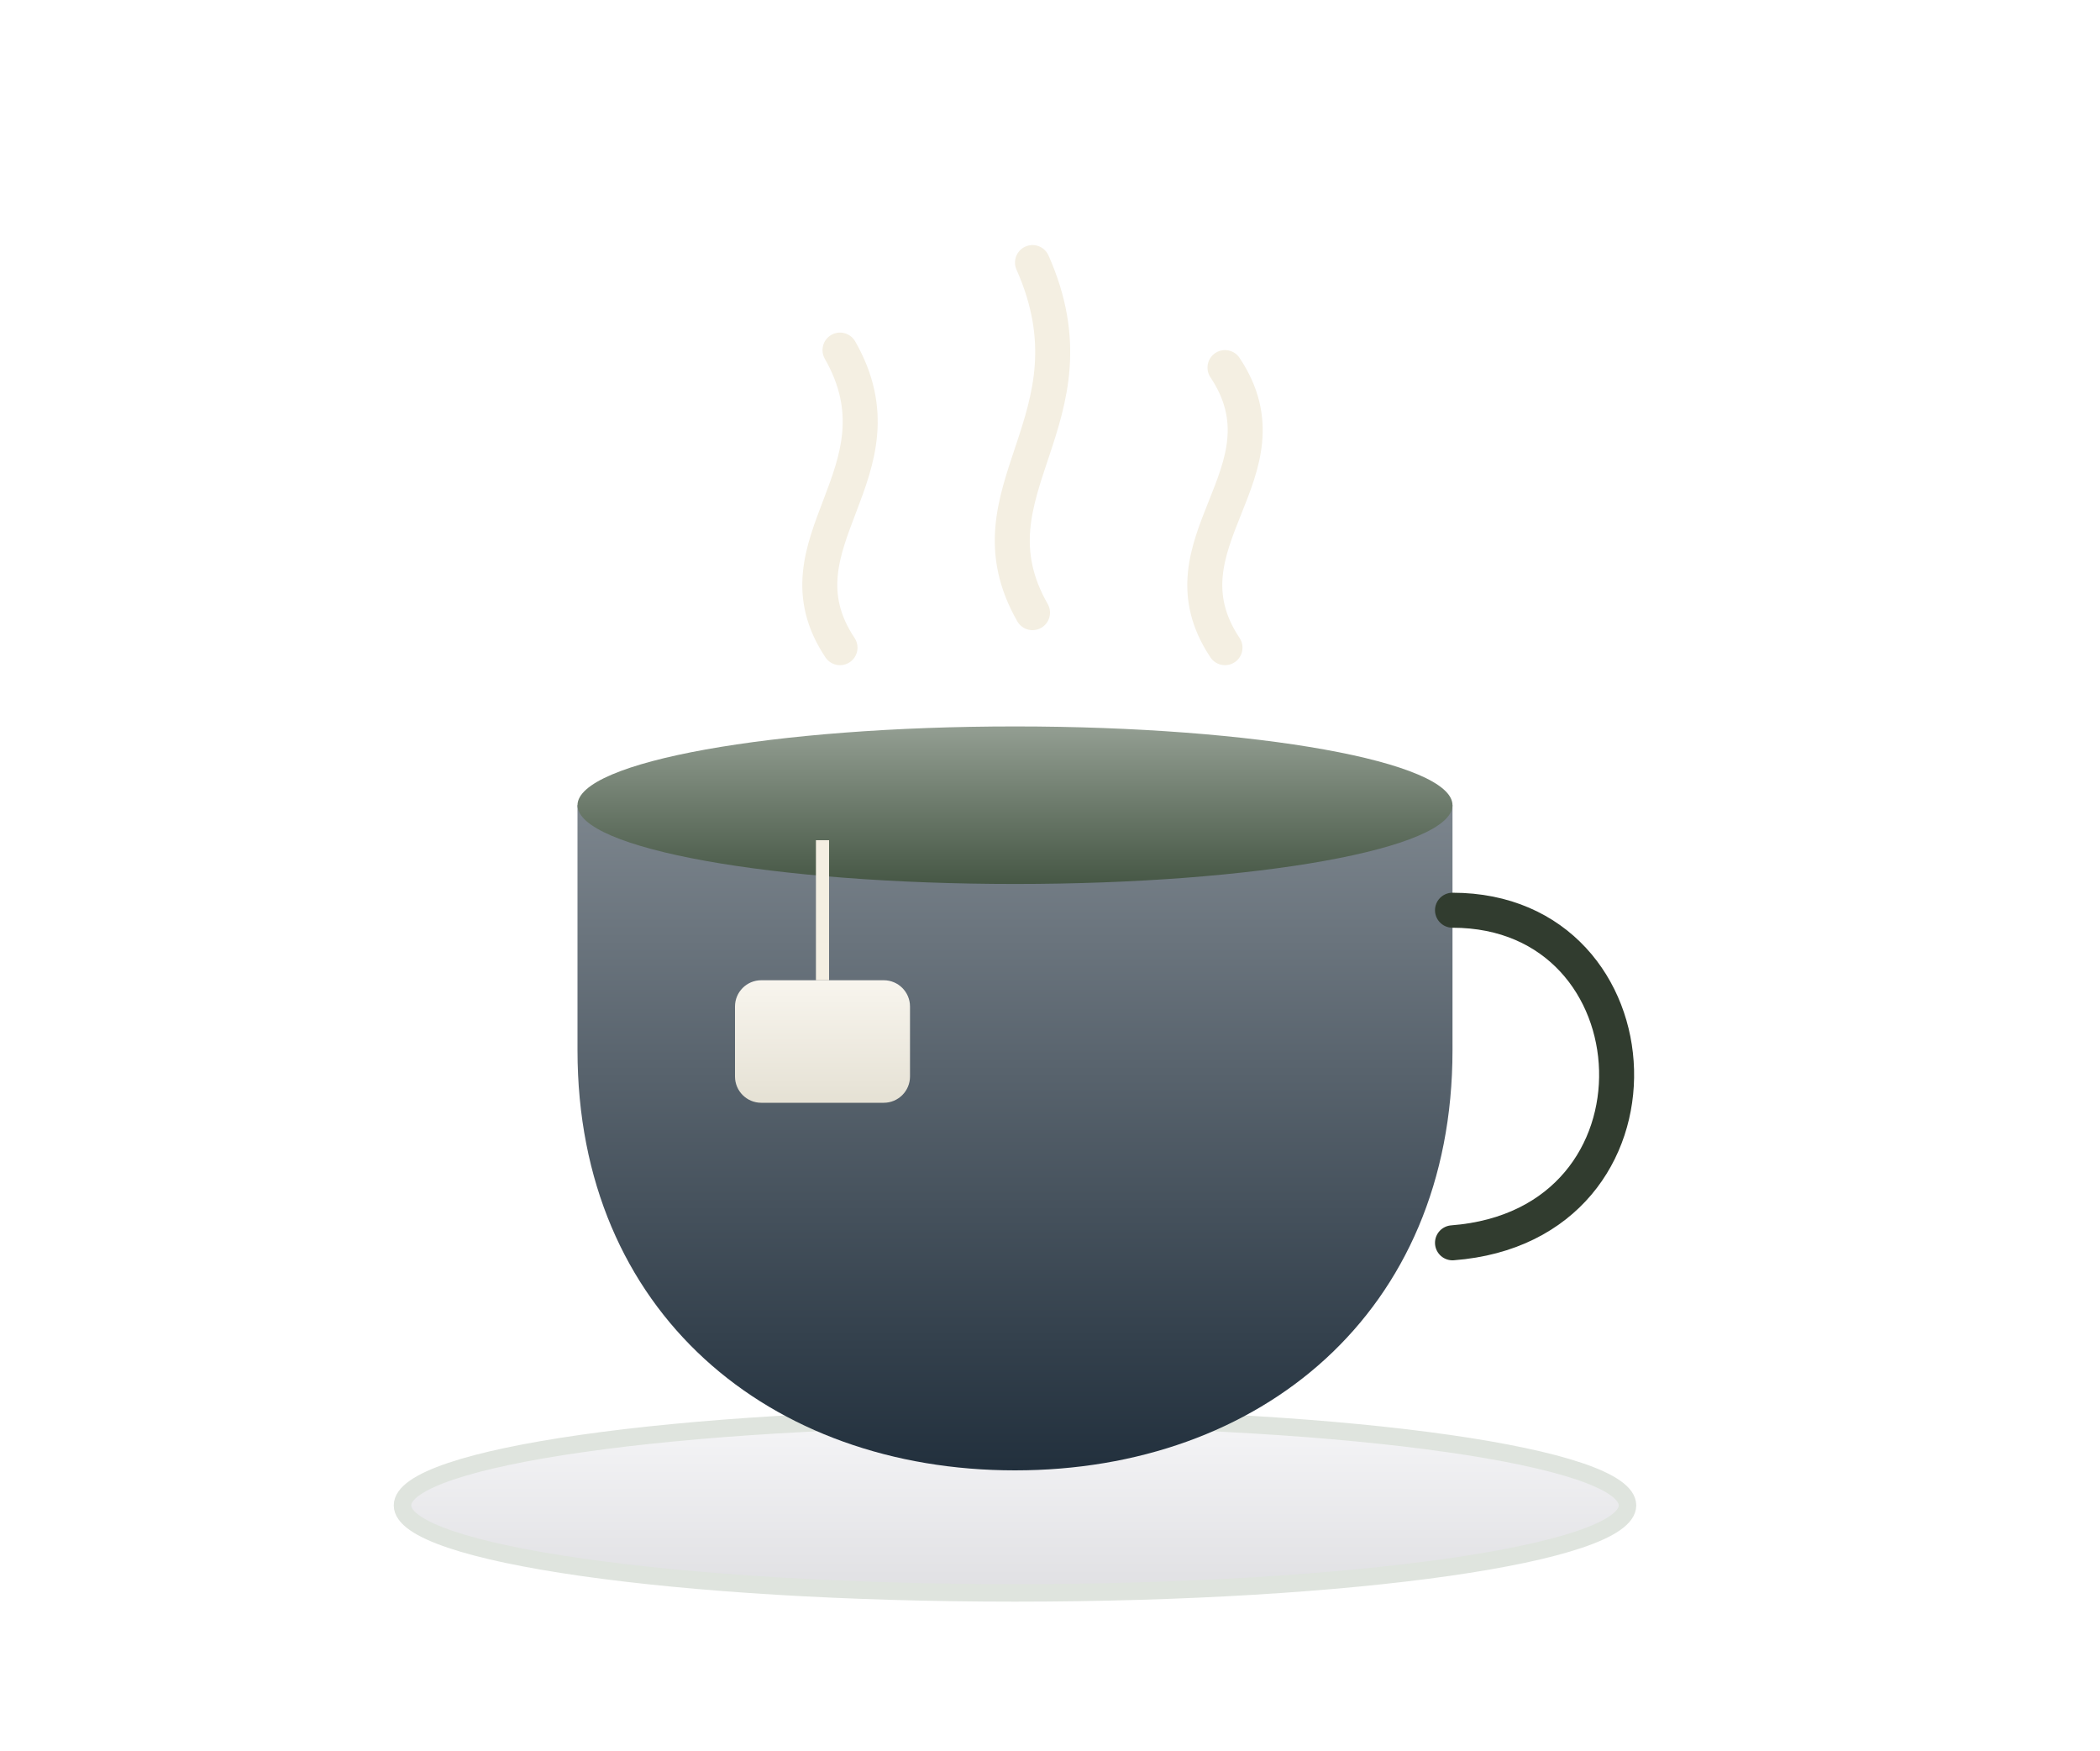
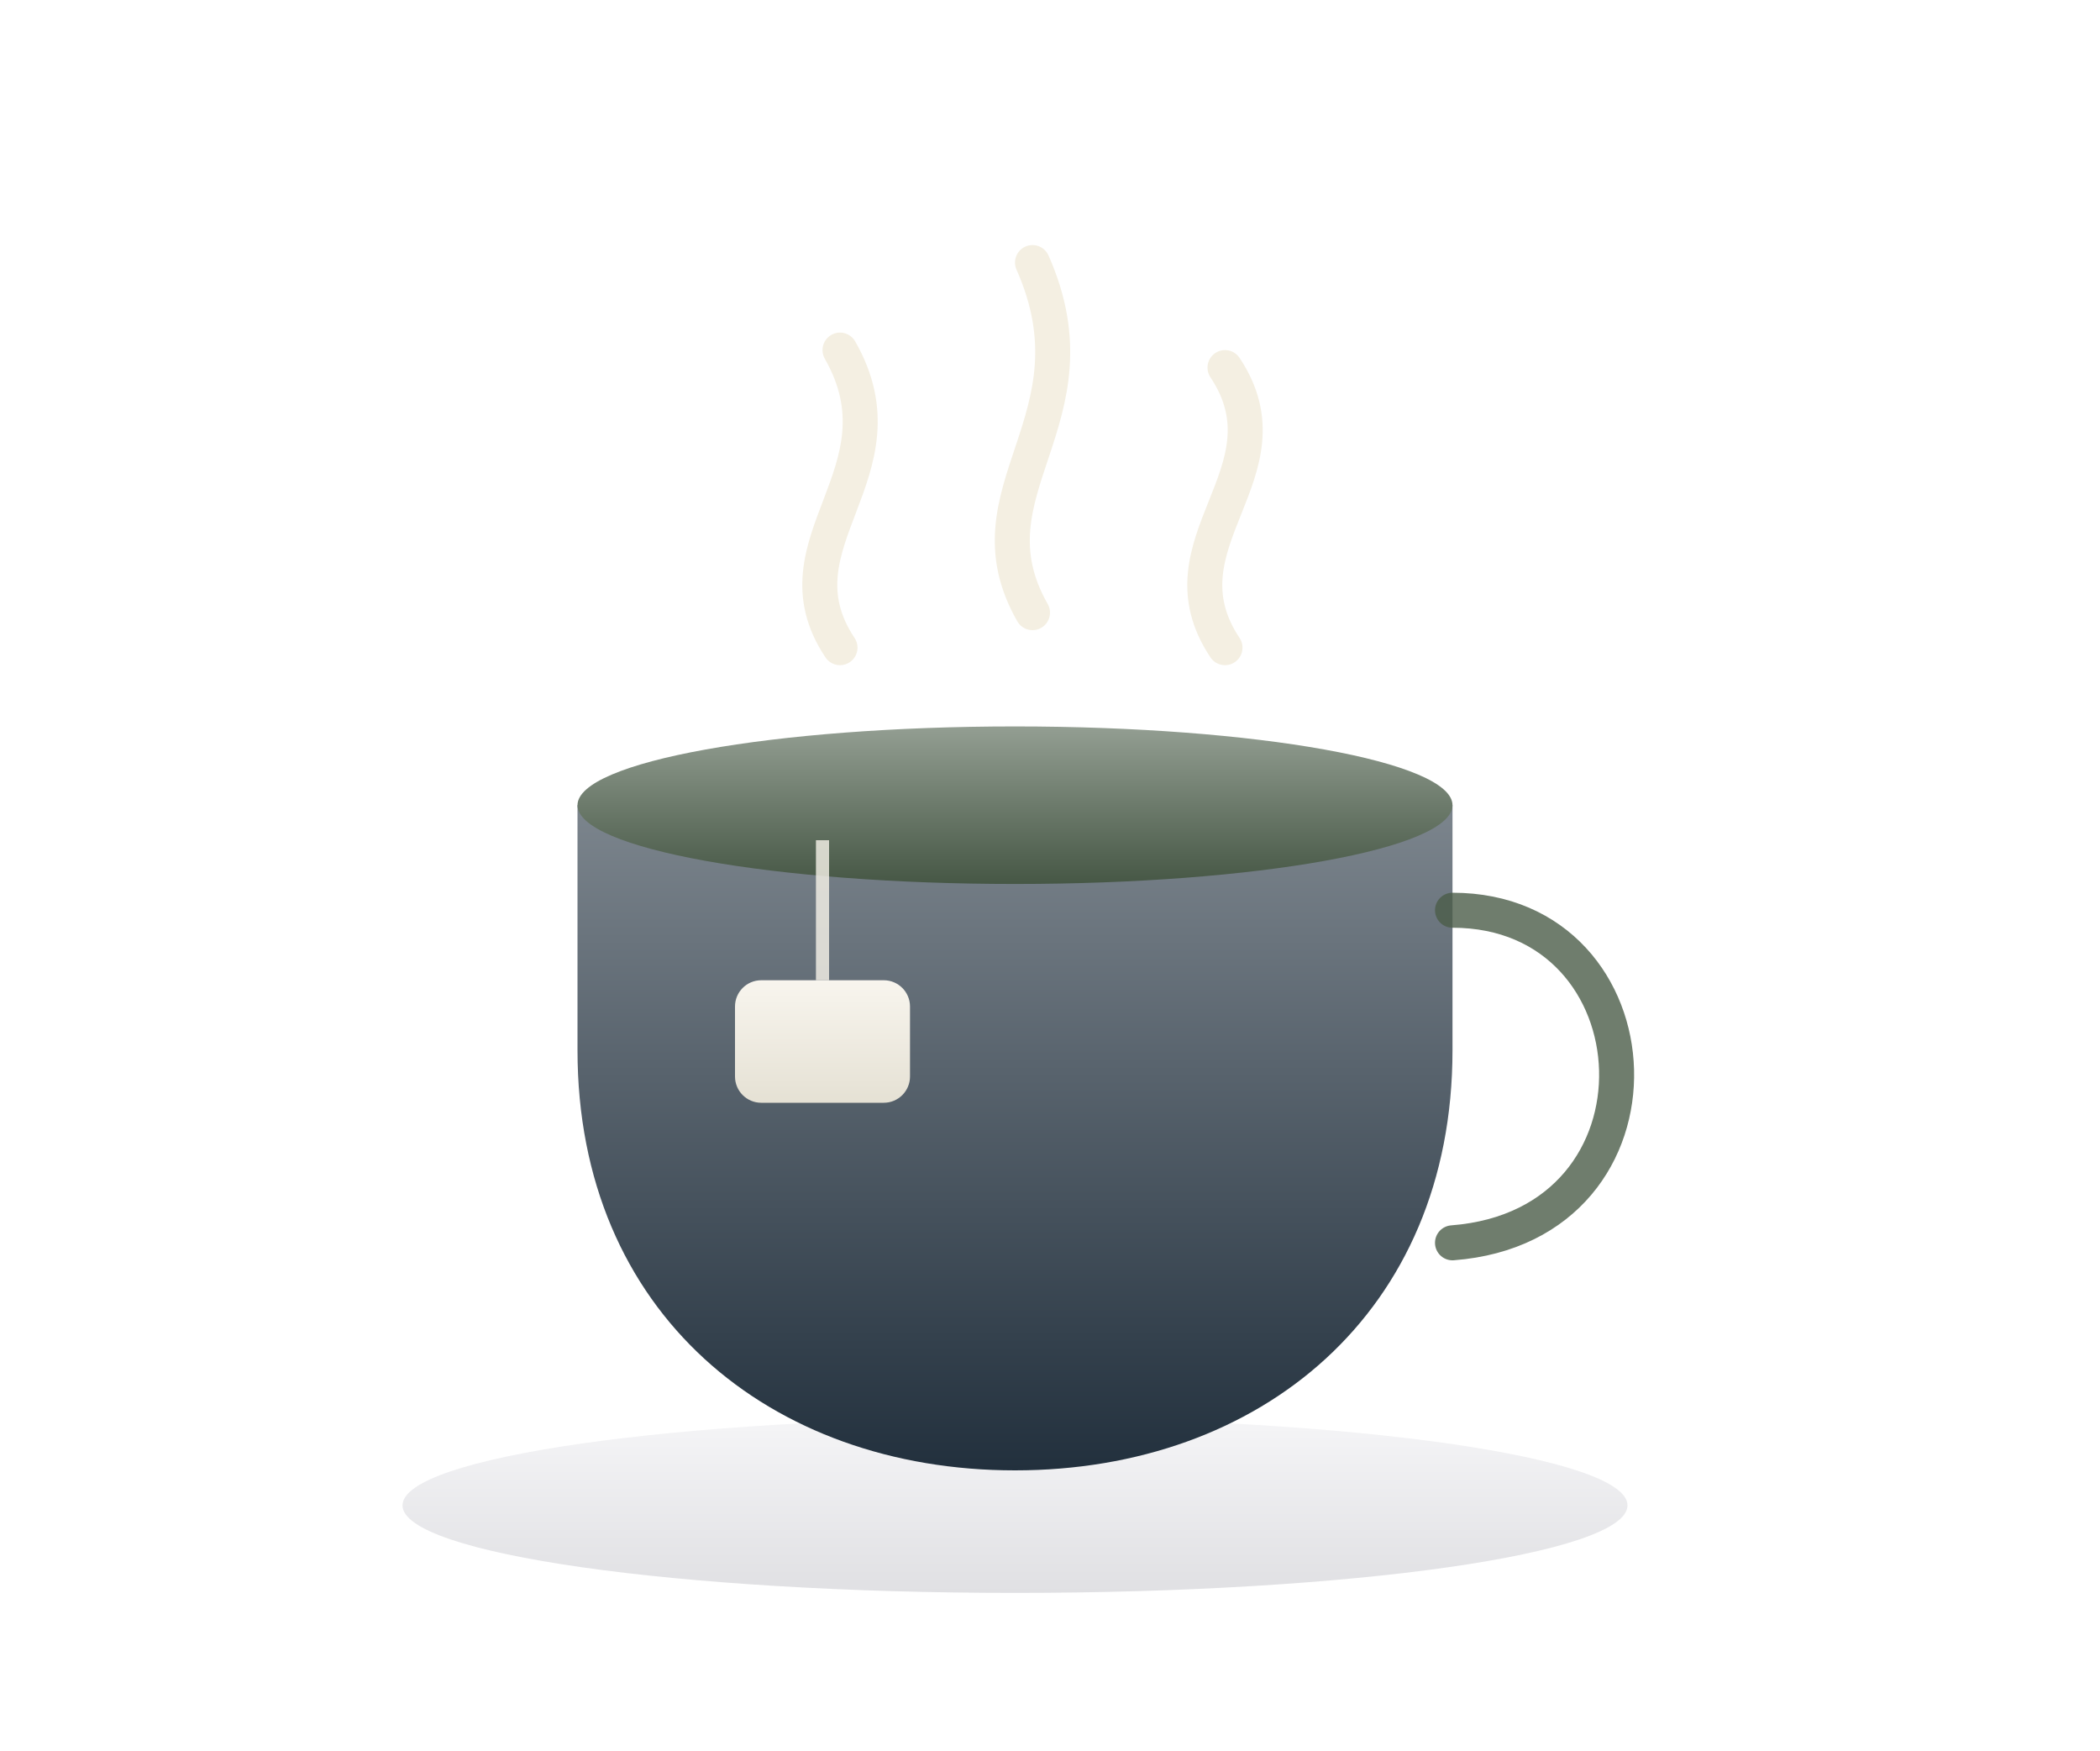
<svg xmlns="http://www.w3.org/2000/svg" viewBox="0 0 240 200" width="240" height="200">
  <defs>
    <linearGradient id="s8drinktea1" x1="0" y1="0" x2="0" y2="1">
      <stop offset="0" stop-color="#f5f5f7" />
      <stop offset="1" stop-color="#e0e0e3" />
    </linearGradient>
    <linearGradient id="s8drinktea2" x1="0" y1="0" x2="0" y2="1">
      <stop offset="0" stop-color="#7c858d" />
      <stop offset="1" stop-color="#22303d" />
    </linearGradient>
    <linearGradient id="s8drinktea3" x1="0" y1="0" x2="0" y2="1">
      <stop offset="0" stop-color="#939e92" />
      <stop offset="1" stop-color="#465745" />
    </linearGradient>
    <linearGradient id="s8drinktea4" x1="0" y1="0" x2="0" y2="1">
      <stop offset="0" stop-color="#f8f5ee" />
      <stop offset="1" stop-color="#e5e1d4" />
    </linearGradient>
  </defs>
-   <ellipse cx="116" cy="172" rx="70" ry="10" fill="url(#s8drinktea1)" stroke="#DFE4DE" stroke-width="2" />
+   <ellipse cx="116" cy="172" rx="70" ry="10" fill="url(#s8drinktea1)" stroke="none" stroke-width="2" />
  <path d="M66 92 H166 V120 C166 150 144 168 116 168 C88 168 66 150 66 120 Z" fill="url(#s8drinktea2)" />
-   <path d="M166 104 C190 104 192 140 166 142" stroke="#313c2f" stroke-width="4.0" fill="none" stroke-linecap="round" />
+   <path d="M166 104 C190 104 192 140 166 142" stroke="#4b5d49" stroke-width="4.0" fill="none" stroke-linecap="round" stroke-opacity=".8" />
  <ellipse cx="116" cy="92" rx="50" ry="9" fill="url(#s8drinktea3)" />
  <g stroke="#f4efe2" stroke-width="4" fill="none" stroke-linecap="round">
    <path d="M96 74 C88 62 104 54 96 40" />
    <path d="M118 70 C110 56 126 48 118 30" />
    <path d="M140 74 C132 62 148 54 140 42" />
  </g>
  <rect x="84" y="112" width="20" height="14" rx="3" fill="url(#s8drinktea4)" />
-   <path d="M94 112 V96" stroke="#f4efe2" stroke-width="1.5" />
+   <path d="M94 112 V96" stroke="#f7f3e9" stroke-width="1.5" stroke-opacity=".8" />
</svg>
